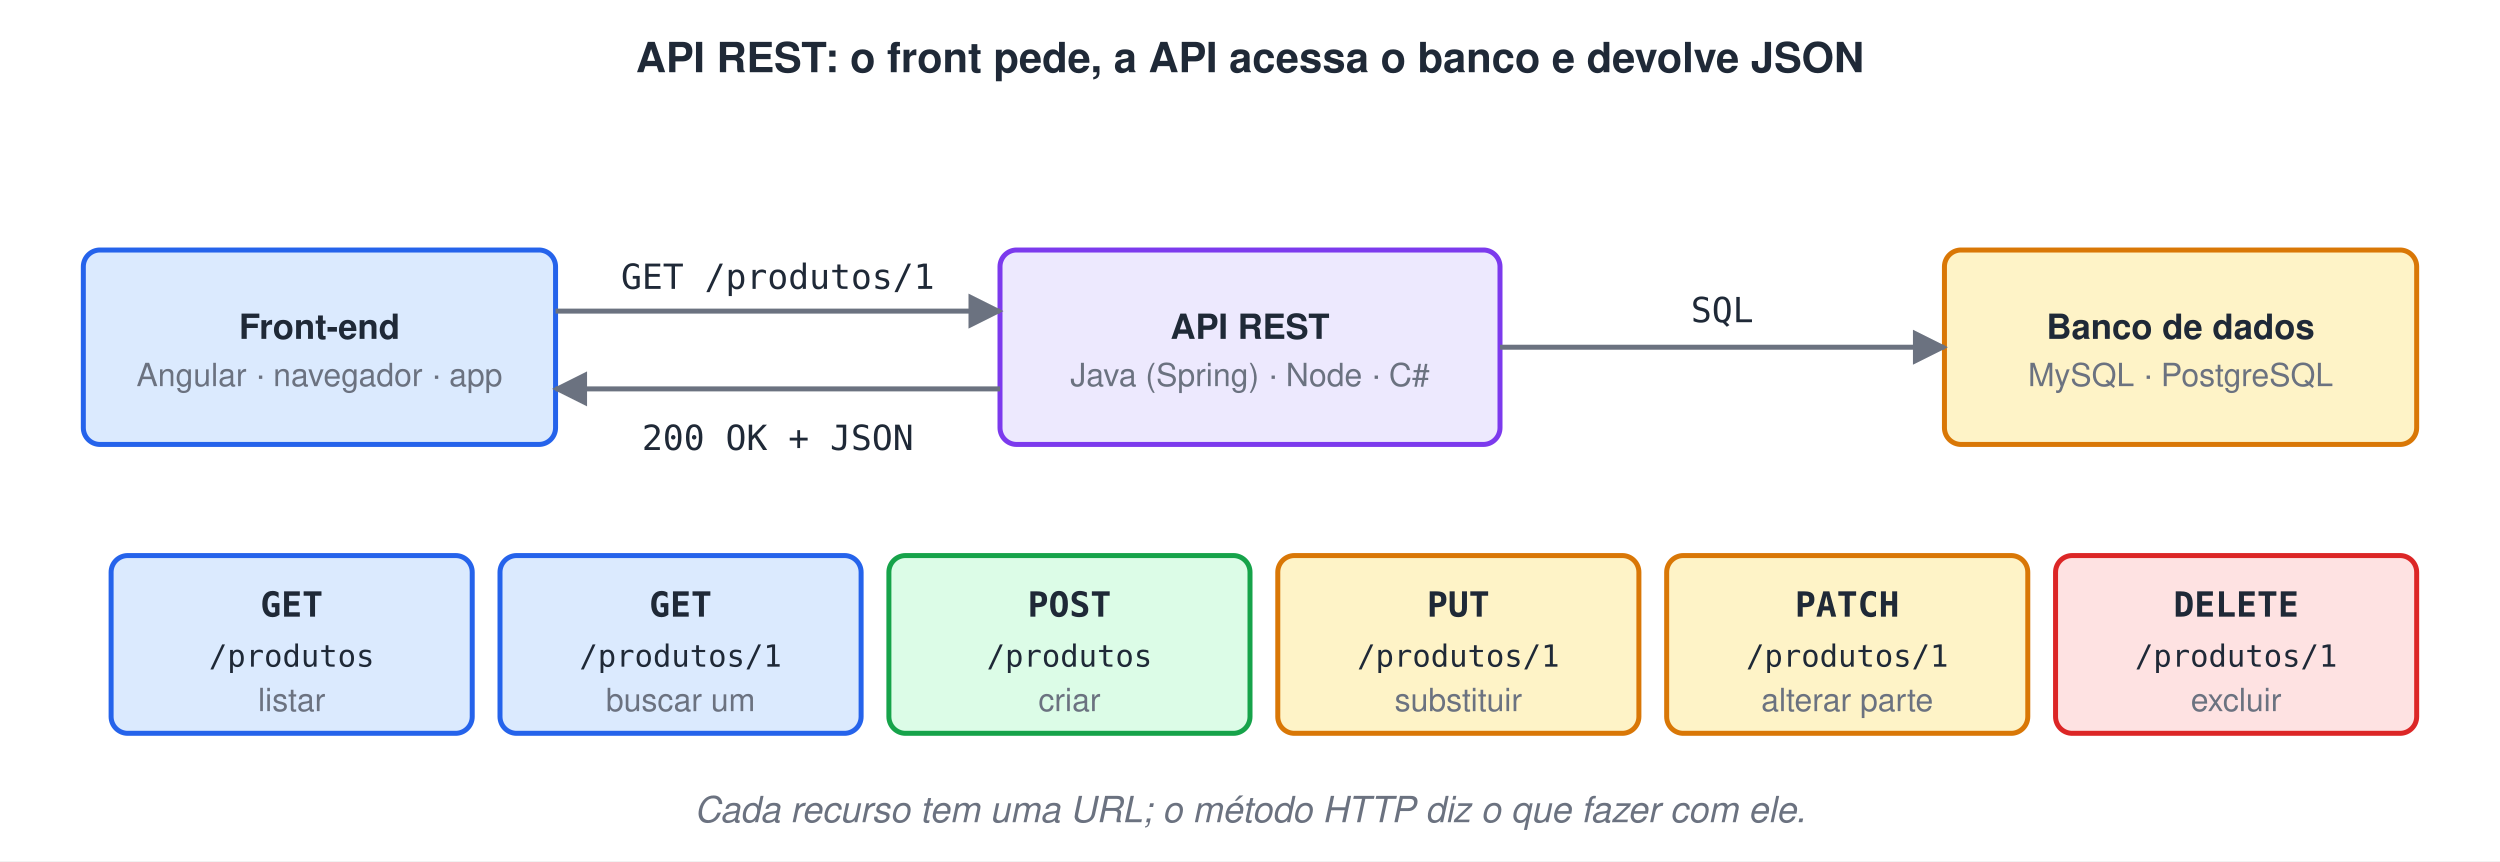
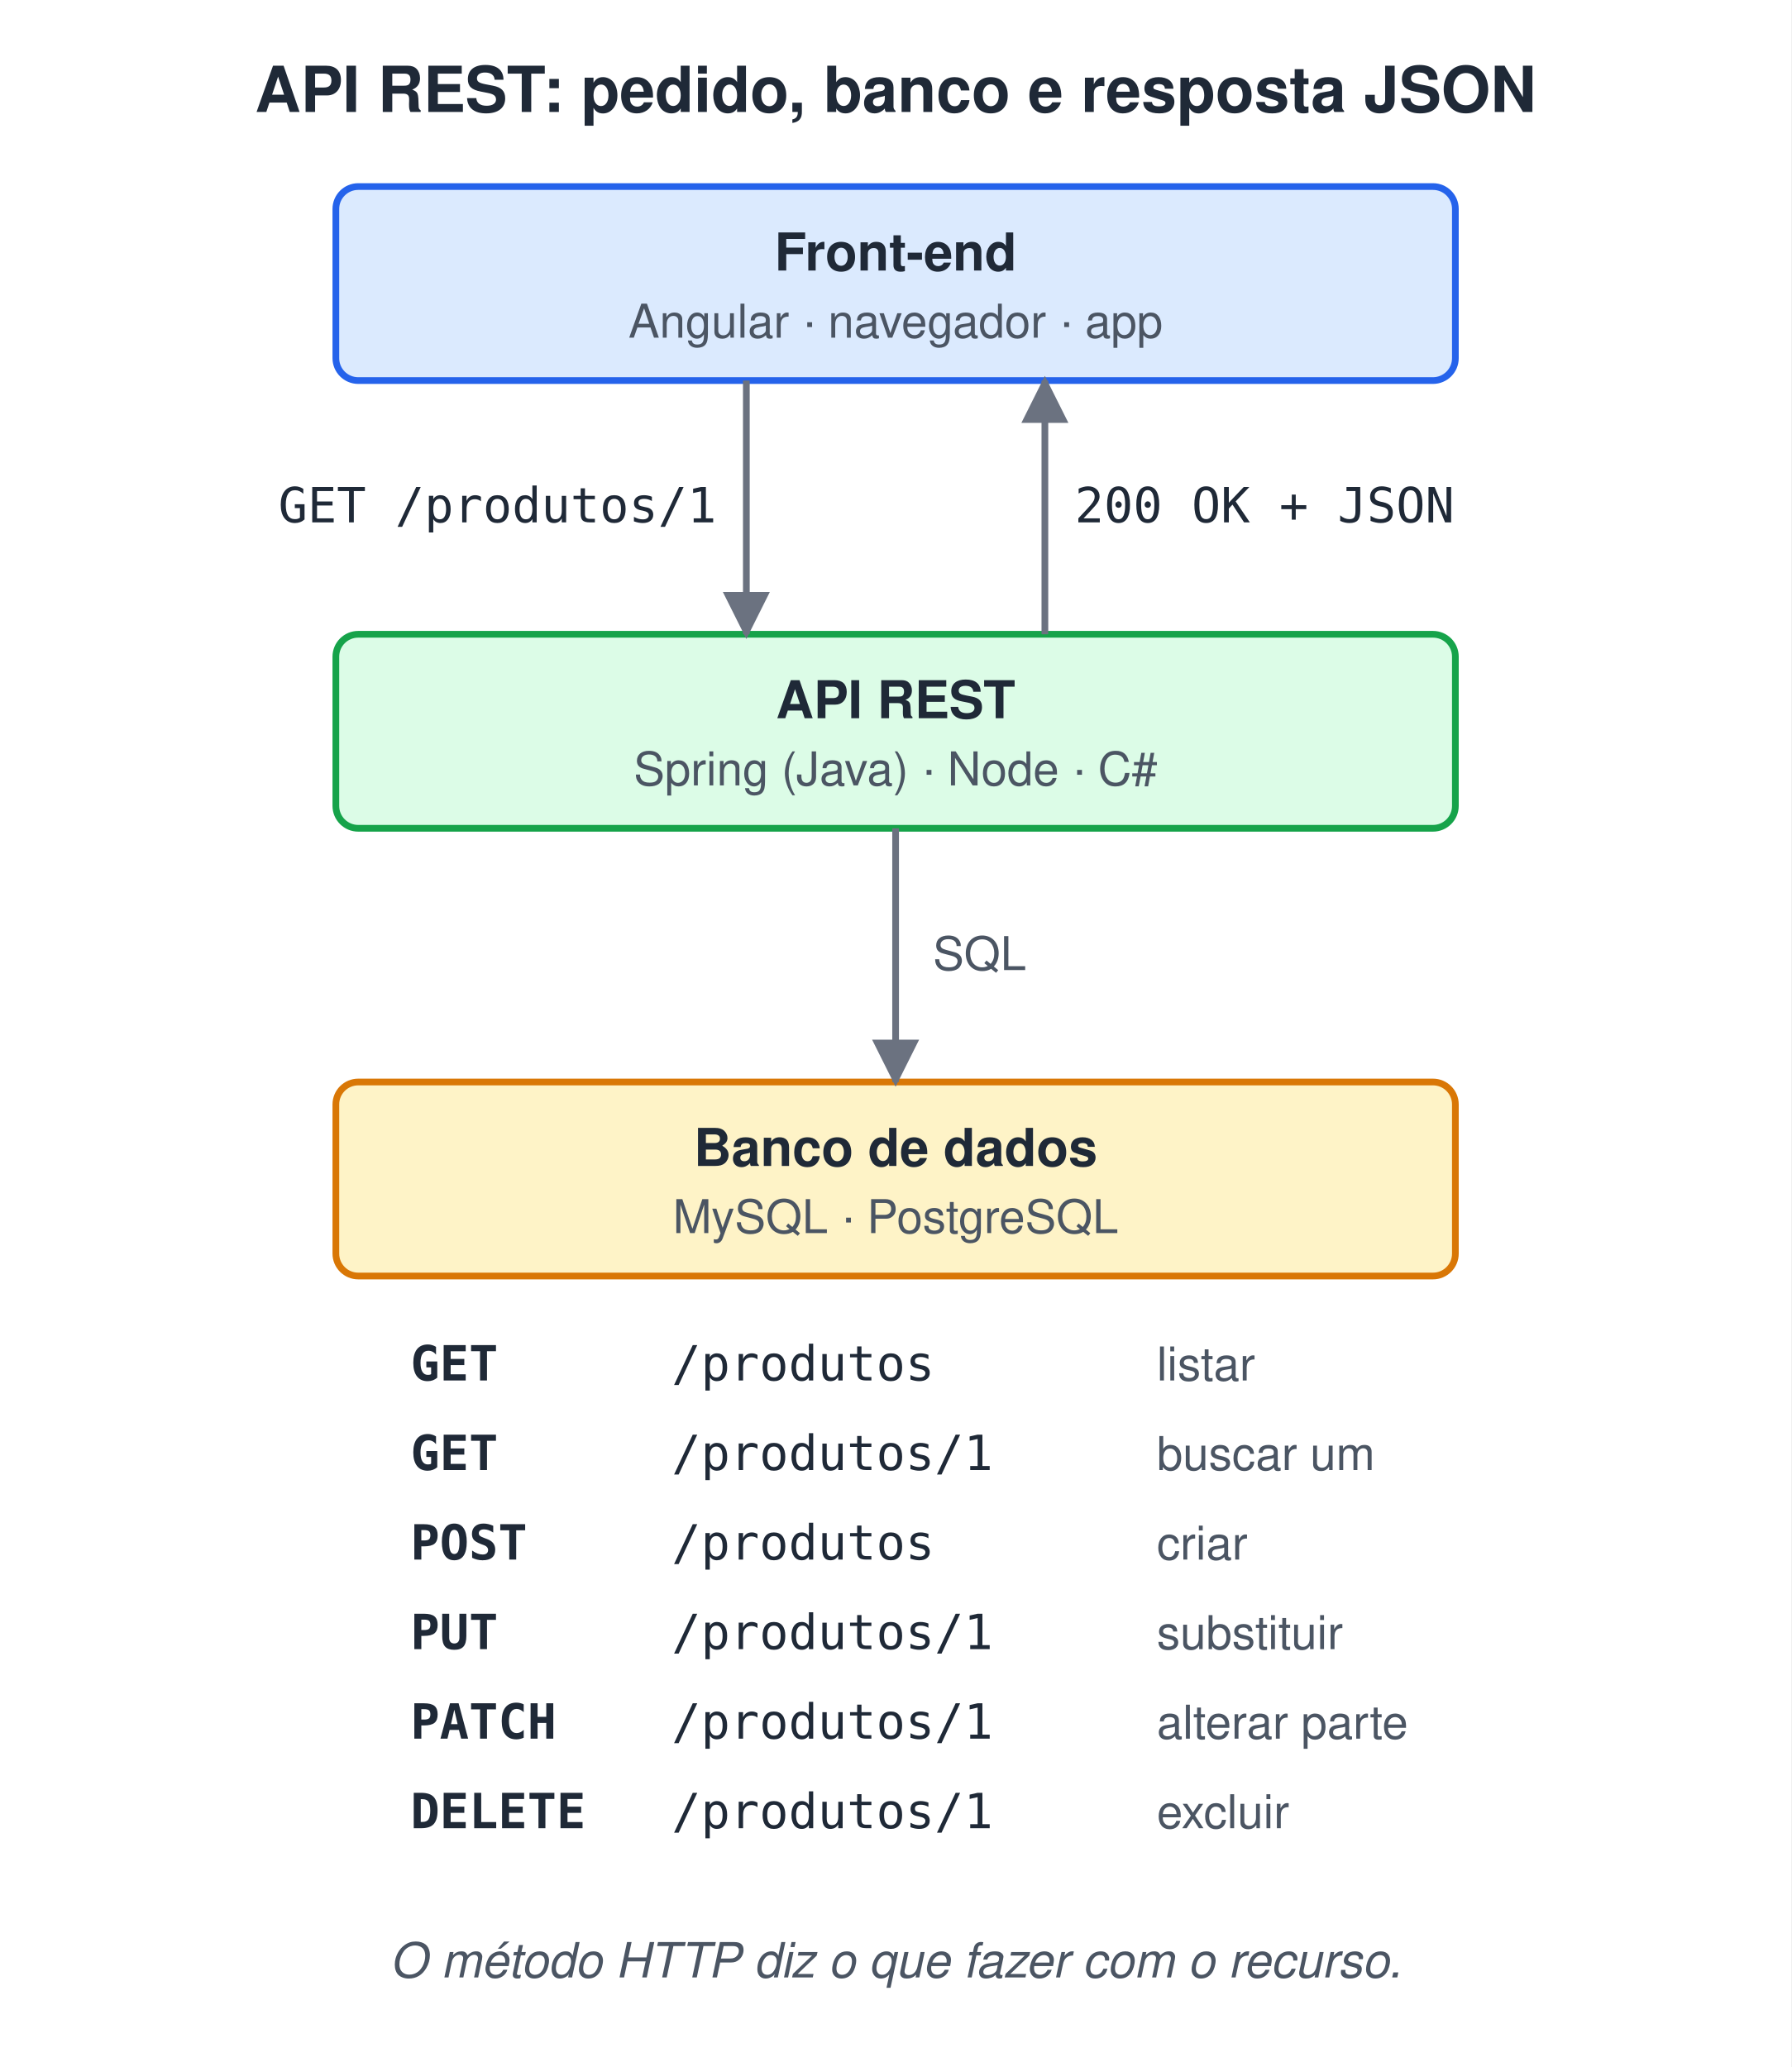
- <svg xmlns="http://www.w3.org/2000/svg" width="900" height="310" viewBox="0 0 900 310">
-   <style>text{font-family:Helvetica,Arial,sans-serif;font-size:12.5px;fill:#1F2937}.t{font-size:15px;font-weight:bold}.b{font-weight:bold}.m{font-family:Menlo,Consolas,monospace}.u{font-family:Menlo,Consolas,monospace;font-size:11px}.s{font-size:11.5px;fill:#6B7280}.n{font-size:13px;font-style:italic;fill:#6B7280}.c{text-anchor:middle}.xB{fill:#DBEAFE;stroke:#2563EB}.xG{fill:#DCFCE7;stroke:#16A34A}.xO{fill:#FEF3C7;stroke:#D97706}.xP{fill:#EDE9FE;stroke:#7C3AED}.xR{fill:#FEE2E2;stroke:#DC2626}rect{stroke-width:1.8}.l{stroke:#6B7280;stroke-width:1.8;fill:none}</style>
+ <svg xmlns="http://www.w3.org/2000/svg" width="480" height="554" viewBox="0 0 480 554">
+   <style>text{white-space:pre;font-family:Helvetica,Arial,sans-serif;font-size:14px;fill:#1F2937}.t{font-size:17px;font-weight:bold}.b{font-weight:bold}.m{font-family:Menlo,Consolas,monospace;font-size:13px}.s{font-size:12.5px;fill:#4B5563}.n{font-size:13px;font-style:italic;fill:#4B5563}.c{text-anchor:middle}.r{text-anchor:end}.xB{fill:#DBEAFE;stroke:#2563EB}.xG{fill:#DCFCE7;stroke:#16A34A}.xO{fill:#FEF3C7;stroke:#D97706}.xP{fill:#EDE9FE;stroke:#7C3AED}.xR{fill:#FEE2E2;stroke:#DC2626}.xY{fill:#F3F4F6;stroke:#9CA3AF}.xW{fill:#fff;stroke:#9CA3AF}.xT{fill:#CCFBF1;stroke:#0D9488}.xK{fill:#FCE7F3;stroke:#DB2777}rect,ellipse,polygon{stroke-width:1.8}.l{stroke:#6B7280;stroke-width:1.8;fill:none}.d{stroke-dasharray:5 4}</style>
  <defs>
-     <marker id="a" viewBox="0 0 10 10" refX="9" refY="5" markerWidth="7" markerHeight="7" orient="auto">
+     <marker id="a" viewBox="0 0 10 10" refX="9" refY="5" markerWidth="7" markerHeight="7" orient="auto-start-reverse">
      <path d="M0,0L10,5L0,10z" fill="#6B7280" />
    </marker>
  </defs>
  <rect width="100%" height="100%" fill="#fff" />
-   <text x="450" y="26" class="t c">API REST: o front pede, a API acessa o banco e devolve JSON</text>
-   <rect x="30" y="90" width="170" height="70" rx="6" class="xB" />
-   <text x="115" y="122" class="b c">Front-end</text>
-   <text x="115" y="139" class="s c">Angular · navegador · app</text>
-   <rect x="360" y="90" width="180" height="70" rx="6" class="xP" />
-   <text x="450" y="122" class="b c">API REST</text>
-   <text x="450" y="139" class="s c">Java (Spring) · Node · C#</text>
-   <rect x="700" y="90" width="170" height="70" rx="6" class="xO" />
-   <text x="785" y="122" class="b c">Banco de dados</text>
-   <text x="785" y="139" class="s c">MySQL · PostgreSQL</text>
-   <path d="M200,112L360,112" class="l" marker-end="url(#a)" />
-   <text x="280" y="104" class="m c">GET /produtos/1</text>
-   <path d="M360,140L200,140" class="l" marker-end="url(#a)" />
-   <text x="280" y="162" class="m c">200 OK + JSON</text>
-   <path d="M540,125L700,125" class="l" marker-end="url(#a)" />
-   <text x="620" y="116" class="m c">SQL</text>
-   <rect x="40" y="200" width="130" height="64" rx="6" class="xB" />
-   <text x="105" y="222" class="m b c">GET</text>
-   <text x="105" y="240" class="u c">/produtos</text>
-   <text x="105" y="256" class="s c">listar</text>
-   <rect x="180" y="200" width="130" height="64" rx="6" class="xB" />
-   <text x="245" y="222" class="m b c">GET</text>
-   <text x="245" y="240" class="u c">/produtos/1</text>
-   <text x="245" y="256" class="s c">buscar um</text>
-   <rect x="320" y="200" width="130" height="64" rx="6" class="xG" />
-   <text x="385" y="222" class="m b c">POST</text>
-   <text x="385" y="240" class="u c">/produtos</text>
-   <text x="385" y="256" class="s c">criar</text>
-   <rect x="460" y="200" width="130" height="64" rx="6" class="xO" />
-   <text x="525" y="222" class="m b c">PUT</text>
-   <text x="525" y="240" class="u c">/produtos/1</text>
-   <text x="525" y="256" class="s c">substituir</text>
-   <rect x="600" y="200" width="130" height="64" rx="6" class="xO" />
-   <text x="665" y="222" class="m b c">PATCH</text>
-   <text x="665" y="240" class="u c">/produtos/1</text>
-   <text x="665" y="256" class="s c">alterar parte</text>
-   <rect x="740" y="200" width="130" height="64" rx="6" class="xR" />
-   <text x="805" y="222" class="m b c">DELETE</text>
-   <text x="805" y="240" class="u c">/produtos/1</text>
-   <text x="805" y="256" class="s c">excluir</text>
-   <text x="450" y="296" class="n c">Cada recurso tem uma URL; o método HTTP diz o que fazer com ele.</text>
+   <text x="240.0" y="30" class="t c">API REST: pedido, banco e resposta JSON</text>
+   <rect x="90" y="50" width="300" height="52" rx="6" class="xB" />
+   <text x="240.0" y="72.5" class="b c">Front-end</text>
+   <text x="240.0" y="90.5" class="s c">Angular · navegador · app</text>
+   <rect x="90" y="170" width="300" height="52" rx="6" class="xG" />
+   <text x="240.0" y="192.5" class="b c">API REST</text>
+   <text x="240.0" y="210.5" class="s c">Spring (Java) · Node · C#</text>
+   <rect x="90" y="290" width="300" height="52" rx="6" class="xO" />
+   <text x="240.0" y="312.5" class="b c">Banco de dados</text>
+   <text x="240.0" y="330.5" class="s c">MySQL · PostgreSQL</text>
+   <path d="M200,102 L200,170" class="l" marker-end="url(#a)" />
+   <path d="M280,170 L280,102" class="l" marker-end="url(#a)" />
+   <text x="192" y="140" class="m r">GET /produtos/1</text>
+   <text x="288" y="140" class="m">200 OK + JSON</text>
+   <path d="M240,222 L240,290" class="l" marker-end="url(#a)" />
+   <text x="250" y="260" class="s">SQL</text>
+   <text x="110" y="370" class="m b">GET</text>
+   <text x="180" y="370" class="m">/produtos</text>
+   <text x="310" y="370" class="s">listar</text>
+   <text x="110" y="394" class="m b">GET</text>
+   <text x="180" y="394" class="m">/produtos/1</text>
+   <text x="310" y="394" class="s">buscar um</text>
+   <text x="110" y="418" class="m b">POST</text>
+   <text x="180" y="418" class="m">/produtos</text>
+   <text x="310" y="418" class="s">criar</text>
+   <text x="110" y="442" class="m b">PUT</text>
+   <text x="180" y="442" class="m">/produtos/1</text>
+   <text x="310" y="442" class="s">substituir</text>
+   <text x="110" y="466" class="m b">PATCH</text>
+   <text x="180" y="466" class="m">/produtos/1</text>
+   <text x="310" y="466" class="s">alterar parte</text>
+   <text x="110" y="490" class="m b">DELETE</text>
+   <text x="180" y="490" class="m">/produtos/1</text>
+   <text x="310" y="490" class="s">excluir</text>
+   <text x="240.0" y="530" class="n c">O método HTTP diz o que fazer com o recurso.</text>
</svg>
